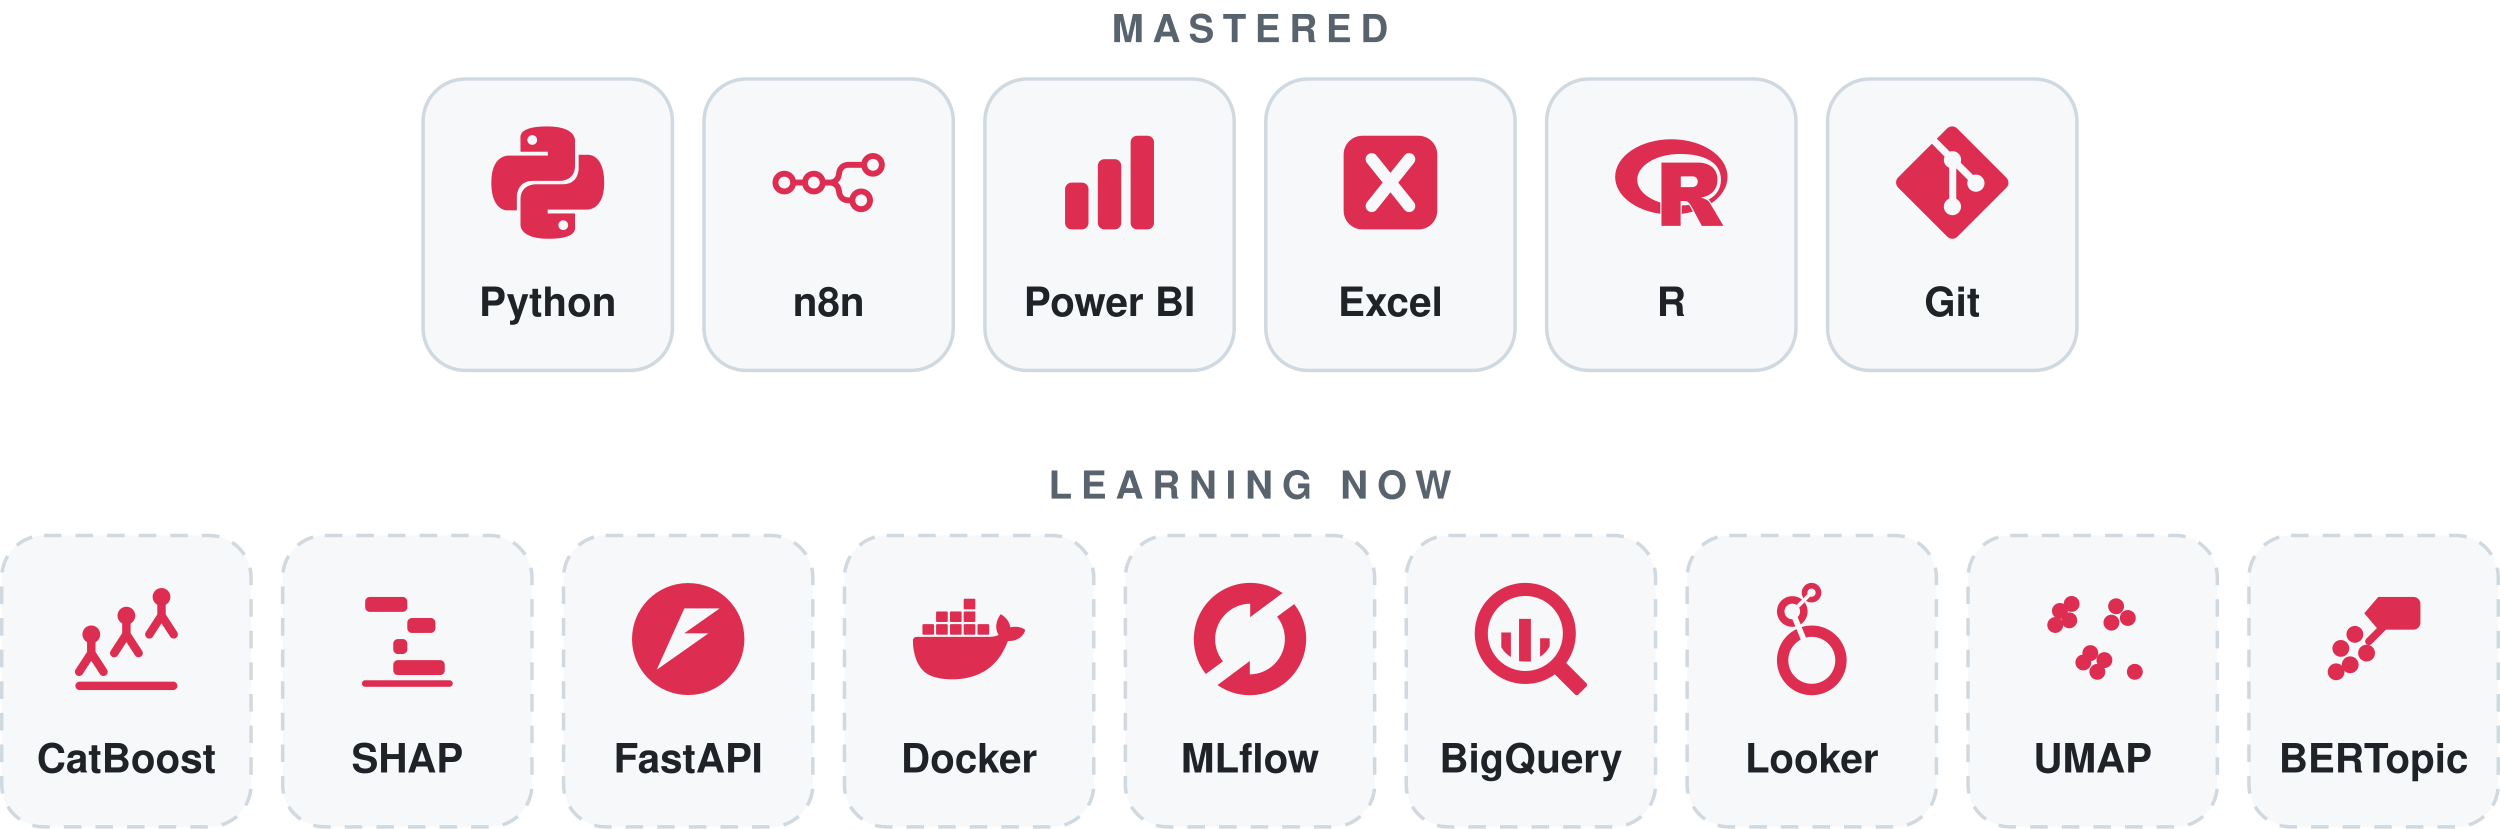
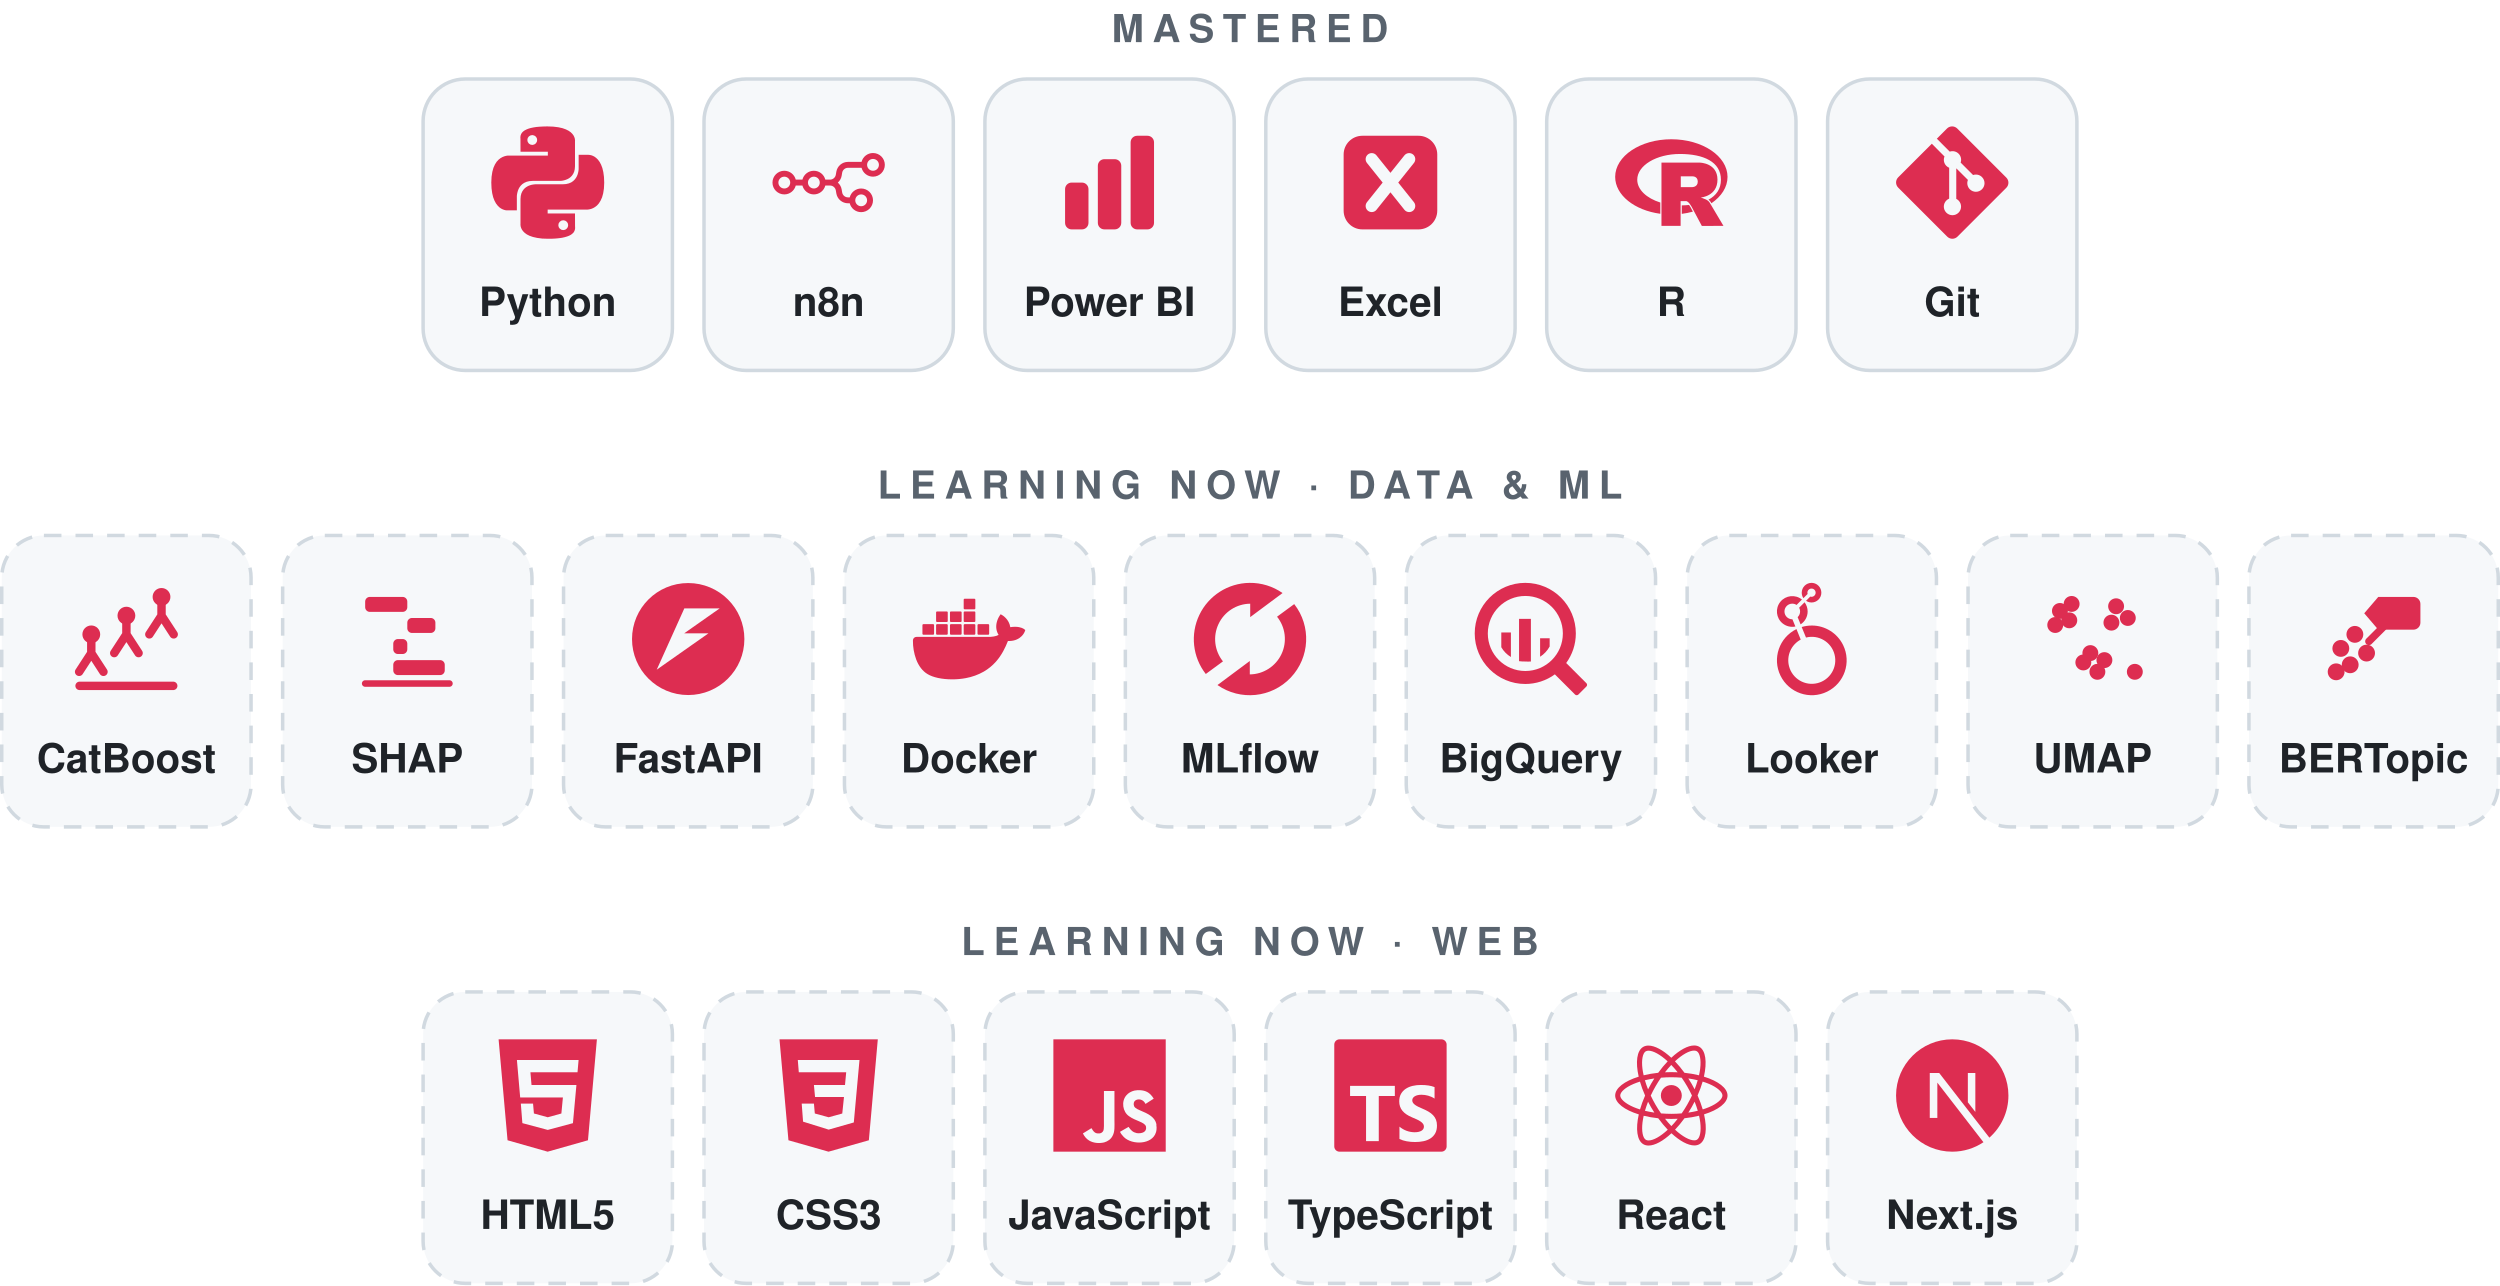
- <svg xmlns="http://www.w3.org/2000/svg" viewBox="0 0 712 236" width="712" height="236" role="img" aria-label="Mastered: Python, n8n, Power BI, Excel, R, Git. Learning now: CatBoost, SHAP, FastAPI, Docker, MLflow, BigQuery, Looker, UMAP, BERTopic.">
+ <svg xmlns="http://www.w3.org/2000/svg" viewBox="0 0 712 366" width="712" height="366" role="img" aria-label="Mastered: Python, n8n, Power BI, Excel, R, Git. Learning now, data and ML: CatBoost, SHAP, FastAPI, Docker, MLflow, BigQuery, Looker, UMAP, BERTopic. Learning now, web: HTML5, CSS3, JavaScript, TypeScript, React, Next.js.">
  <style>
.fg{fill:#1f2328}.mu{fill:#59636e}.ac{fill:#dd2d51}.acs{stroke:#dd2d51}
.cd{fill:#f6f8fa;stroke:#d1d9e0}.bgs{stroke:#f6f8fa}
@media(prefers-color-scheme:dark){
.fg{fill:#f0f6fc}.mu{fill:#9198a1}.ac{fill:#e04060}.acs{stroke:#e04060}
.cd{fill:#151b23;stroke:#30363d}.bgs{stroke:#151b23}}
</style>
  <text class="mu" x="356.0" y="12" text-anchor="middle" font-family="Montserrat, -apple-system, 'Segoe UI', Helvetica, Arial, sans-serif" font-size="11" font-weight="700" letter-spacing="2.5">MASTERED</text>
  <rect class="cd" x="120.5" y="22.5" width="71" height="83" rx="12" />
  <g transform="translate(140.0 36) scale(1.3333)">
    <path class="ac" d="M14.25.18l.9.2.73.26.59.3.45.32.34.34.25.34.16.33.1.3.04.26.02.2-.01.13V8.5l-.05.63-.13.55-.21.46-.26.38-.3.31-.33.25-.35.19-.35.14-.33.1-.3.07-.26.04-.21.02H8.77l-.69.05-.59.14-.5.22-.41.27-.33.32-.27.35-.2.36-.15.37-.1.35-.07.32-.04.27-.02.21v3.06H3.17l-.21-.03-.28-.07-.32-.12-.35-.18-.36-.26-.36-.36-.35-.46-.32-.59-.28-.73-.21-.88-.14-1.05-.05-1.23.06-1.22.16-1.04.24-.87.32-.71.36-.57.4-.44.42-.33.42-.24.4-.16.36-.1.32-.05.24-.01h.16l.06.01h8.16v-.83H6.18l-.01-2.75-.02-.37.05-.34.11-.31.17-.28.25-.26.31-.23.38-.2.44-.18.51-.15.58-.12.64-.1.71-.06.77-.04.84-.02 1.27.05zm-6.3 1.98l-.23.33-.08.41.08.41.23.34.33.22.41.09.41-.09.33-.22.23-.34.08-.41-.08-.41-.23-.33-.33-.22-.41-.09-.41.09zm13.09 3.95l.28.06.32.12.35.18.36.27.36.35.35.47.32.59.28.73.21.88.14 1.04.05 1.23-.06 1.23-.16 1.04-.24.86-.32.71-.36.57-.4.45-.42.33-.42.24-.4.16-.36.09-.32.05-.24.02-.16-.01h-8.22v.82h5.84l.01 2.76.02.36-.05.34-.11.31-.17.29-.25.25-.31.24-.38.2-.44.17-.51.15-.58.13-.64.09-.71.07-.77.04-.84.01-1.27-.04-1.07-.14-.9-.2-.73-.25-.59-.3-.45-.33-.34-.34-.25-.34-.16-.33-.1-.3-.04-.25-.02-.2.01-.13v-5.34l.05-.64.13-.54.21-.46.26-.38.3-.32.33-.24.35-.2.35-.14.33-.1.3-.06.26-.04.21-.02.13-.01h5.84l.69-.05.59-.14.5-.21.41-.28.33-.32.27-.35.2-.36.15-.36.1-.35.07-.32.04-.28.02-.21V6.07h2.09l.14.01zm-6.47 14.25l-.23.33-.08.41.08.41.23.33.33.23.41.08.41-.08.33-.23.23-.33.08-.41-.08-.41-.23-.33-.33-.23-.41-.08-.41.08z" />
  </g>
  <text class="fg" x="156.0" y="90" text-anchor="middle" font-family="Montserrat, -apple-system, 'Segoe UI', Helvetica, Arial, sans-serif" font-size="11.5" font-weight="600">Python</text>
  <rect class="cd" x="200.5" y="22.5" width="71" height="83" rx="12" />
  <g transform="translate(220.0 36) scale(1.3333)">
    <path class="ac" d="M21.474 5.684c-1.177 0-2.166.805-2.447 1.895h-2.896c-1.235 0-2.289.893-2.492 2.111l-.104.623a1.263 1.263 0 0 1-1.246 1.056H11.289c-.281-1.09-1.27-1.895-2.447-1.895s-2.166.805-2.447 1.895H4.973c-.281-1.09-1.27-1.895-2.447-1.895C1.131 9.474 0 10.605 0 12s1.131 2.526 2.526 2.526c1.177 0 2.166-.805 2.447-1.895h1.422c.28 1.09 1.27 1.895 2.447 1.895 1.177 0 2.166-.805 2.447-1.895h1.001a1.263 1.263 0 0 1 1.246 1.056l.104.623c.203 1.218 1.257 2.111 2.492 2.111h.369c.28 1.089 1.27 1.895 2.447 1.895 1.395 0 2.526-1.131 2.526-2.526s-1.131-2.526-2.526-2.526c-1.177 0-2.166.805-2.447 1.895h-.369a1.263 1.263 0 0 1-1.246-1.056l-.104-.623A2.52 2.52 0 0 0 13.961 12a2.52 2.52 0 0 0 .821-1.479l.104-.623a1.263 1.263 0 0 1 1.246-1.056h2.896c.281 1.09 1.27 1.895 2.447 1.895 1.395 0 2.526-1.131 2.526-2.526s-1.131-2.526-2.526-2.526m0 1.263a1.263 1.263 0 0 1 1.263 1.263 1.263 1.263 0 0 1-1.263 1.263 1.263 1.263 0 0 1-1.263-1.263 1.263 1.263 0 0 1 1.263-1.263M2.526 10.737A1.263 1.263 0 0 1 3.789 12a1.263 1.263 0 0 1-1.263 1.263A1.263 1.263 0 0 1 1.263 12a1.263 1.263 0 0 1 1.263-1.263m6.316 0A1.263 1.263 0 0 1 10.105 12a1.263 1.263 0 0 1-1.263 1.263A1.263 1.263 0 0 1 7.579 12a1.263 1.263 0 0 1 1.263-1.263m10.105 3.789a1.263 1.263 0 0 1 1.263 1.263 1.263 1.263 0 0 1-1.263 1.263 1.263 1.263 0 0 1-1.263-1.263 1.263 1.263 0 0 1 1.263-1.263" />
  </g>
  <text class="fg" x="236.0" y="90" text-anchor="middle" font-family="Montserrat, -apple-system, 'Segoe UI', Helvetica, Arial, sans-serif" font-size="11.5" font-weight="600">n8n</text>
  <rect class="cd" x="280.5" y="22.5" width="71" height="83" rx="12" />
  <g transform="translate(300.0 36) scale(1.3333)">
    <rect class="ac" x="2.5" y="12" width="5" height="10" rx="1.4" />
    <rect class="ac" x="9.5" y="7" width="5" height="15" rx="1.4" />
    <rect class="ac" x="16.5" y="2" width="5" height="20" rx="1.4" />
  </g>
  <text class="fg" x="316.0" y="90" text-anchor="middle" font-family="Montserrat, -apple-system, 'Segoe UI', Helvetica, Arial, sans-serif" font-size="11.5" font-weight="600">Power BI</text>
  <rect class="cd" x="360.5" y="22.5" width="71" height="83" rx="12" />
  <g transform="translate(380.0 36) scale(1.3333)">
    <rect class="ac" x="2" y="2" width="20" height="20" rx="4" />
    <path class="bgs" d="M8 7l8 10M16 7L8 17" stroke-width="2.6" stroke-linecap="round" fill="none" />
  </g>
  <text class="fg" x="396.0" y="90" text-anchor="middle" font-family="Montserrat, -apple-system, 'Segoe UI', Helvetica, Arial, sans-serif" font-size="11.5" font-weight="600">Excel</text>
  <rect class="cd" x="440.5" y="22.5" width="71" height="83" rx="12" />
  <g transform="translate(460.0 36) scale(1.3333)">
    <path class="ac" d="M12 2.746c-6.627 0-12 3.599-12 8.037 0 3.897 4.144 7.144 9.64 7.88V16.26c-2.924-.915-4.925-2.755-4.925-4.877 0-3.035 4.084-5.494 9.12-5.494 5.038 0 8.757 1.683 8.757 5.494 0 1.976-.999 3.379-2.662 4.272.09.066.174.128.258.216.169.149.25.363.372.544 2.128-1.45 3.44-3.437 3.44-5.631 0-4.44-5.373-8.038-12-8.038zm-2.111 4.99v13.516l4.093-.002-.002-5.291h1.1c.225 0 .321.066.549.25.272.22.715.982.715.982l2.164 4.063 4.627-.002-2.864-4.826s-.086-.193-.265-.383a2.22 2.22 0 00-.582-.416c-.422-.214-1.149-.434-1.149-.434s3.578-.264 3.578-3.826c0-3.562-3.744-3.63-3.744-3.63zm4.127 2.93l2.478.002s1.149-.062 1.149 1.127c0 1.165-1.149 1.17-1.149 1.17h-2.478zm1.754 6.119c-.494.049-1.012.079-1.54.088v1.807a16.622 16.622 0 002.37-.473l-.471-.891s-.108-.183-.248-.394c-.039-.054-.08-.098-.111-.137z" />
  </g>
  <text class="fg" x="476.0" y="90" text-anchor="middle" font-family="Montserrat, -apple-system, 'Segoe UI', Helvetica, Arial, sans-serif" font-size="11.5" font-weight="600">R</text>
  <rect class="cd" x="520.5" y="22.5" width="71" height="83" rx="12" />
  <g transform="translate(540.0 36) scale(1.3333)">
    <path class="ac" d="M23.546 10.93L13.067.452c-.604-.603-1.582-.603-2.188 0L8.708 2.627l2.76 2.76c.645-.215 1.379-.07 1.889.441.516.515.658 1.258.438 1.9l2.658 2.66c.645-.223 1.387-.078 1.9.435.721.72.721 1.884 0 2.604-.719.719-1.881.719-2.6 0-.539-.541-.674-1.337-.404-1.996L12.86 8.955v6.525c.176.086.342.203.488.348.713.721.713 1.883 0 2.6-.719.721-1.889.721-2.609 0-.719-.719-.719-1.879 0-2.598.182-.18.387-.316.605-.406V8.835c-.217-.091-.424-.222-.6-.401-.545-.545-.676-1.342-.396-2.009L7.636 3.7.45 10.881c-.6.605-.6 1.584 0 2.189l10.48 10.477c.604.604 1.582.604 2.186 0l10.43-10.43c.605-.603.605-1.582 0-2.187" />
  </g>
  <text class="fg" x="556.0" y="90" text-anchor="middle" font-family="Montserrat, -apple-system, 'Segoe UI', Helvetica, Arial, sans-serif" font-size="11.5" font-weight="600">Git</text>
-   <text class="mu" x="356.0" y="142" text-anchor="middle" font-family="Montserrat, -apple-system, 'Segoe UI', Helvetica, Arial, sans-serif" font-size="11" font-weight="700" letter-spacing="2.5">LEARNING NOW</text>
+   <text class="mu" x="356.0" y="142" text-anchor="middle" font-family="Montserrat, -apple-system, 'Segoe UI', Helvetica, Arial, sans-serif" font-size="11" font-weight="700" letter-spacing="2.5">LEARNING NOW · DATA &amp; ML</text>
  <rect class="cd" x="0.5" y="152.5" width="71" height="83" rx="12" stroke-dasharray="5 4" />
  <g transform="translate(20.0 166) scale(1.3333)">
    <path class="acs" d="M4.5 11v4M4.5 15l-2.6 4M4.5 15l2.6 4" fill="none" stroke-width="1.8" stroke-linecap="round" />
    <circle class="ac" cx="4.5" cy="11" r="1.9" />
    <path class="acs" d="M12 7v4M12 11l-2.6 4M12 11l2.6 4" fill="none" stroke-width="1.8" stroke-linecap="round" />
    <circle class="ac" cx="12" cy="7" r="1.9" />
    <path class="acs" d="M19.5 3v4M19.5 7l-2.6 4M19.5 7l2.6 4" fill="none" stroke-width="1.8" stroke-linecap="round" />
    <circle class="ac" cx="19.5" cy="3" r="1.9" />
    <path class="acs" d="M2 22h20" stroke-width="1.8" stroke-linecap="round" />
  </g>
  <text class="fg" x="36.0" y="220" text-anchor="middle" font-family="Montserrat, -apple-system, 'Segoe UI', Helvetica, Arial, sans-serif" font-size="11.5" font-weight="600">CatBoost</text>
  <rect class="cd" x="80.5" y="152.5" width="71" height="83" rx="12" stroke-dasharray="5 4" />
  <g transform="translate(100.0 166) scale(1.3333)">
    <rect class="ac" x="3" y="3" width="9" height="3.2" rx="1" />
    <rect class="ac" x="12" y="7.5" width="6" height="3.2" rx="1" />
    <rect class="ac" x="9" y="12" width="3" height="3.2" rx="1" />
    <rect class="ac" x="9" y="16.5" width="11" height="3.2" rx="1" />
    <path class="acs" d="M3 21.5h18" stroke-width="1.4" stroke-linecap="round" />
  </g>
  <text class="fg" x="116.0" y="220" text-anchor="middle" font-family="Montserrat, -apple-system, 'Segoe UI', Helvetica, Arial, sans-serif" font-size="11.5" font-weight="600">SHAP</text>
  <rect class="cd" x="160.5" y="152.5" width="71" height="83" rx="12" stroke-dasharray="5 4" />
  <g transform="translate(180.0 166) scale(1.3333)">
    <path class="ac" d="M12 .039C5.373.038 0 5.393 0 11.999c-.001 6.607 5.372 11.963 12 11.963 6.628 0 12.001-5.356 12-11.963-0-6.606-5.373-11.96-12-11.96m-.829 5.415h7.55l-7.58 5.328h5.183L5.279 18.544q2.947-6.544 5.892-13.09" />
  </g>
  <text class="fg" x="196.0" y="220" text-anchor="middle" font-family="Montserrat, -apple-system, 'Segoe UI', Helvetica, Arial, sans-serif" font-size="11.5" font-weight="600">FastAPI</text>
  <rect class="cd" x="240.5" y="152.5" width="71" height="83" rx="12" stroke-dasharray="5 4" />
  <g transform="translate(260.0 166) scale(1.3333)">
    <path class="ac" d="M13.983 11.078h2.119a.186.186 0 00.186-.185V9.006a.186.186 0 00-.186-.186h-2.119a.185.185 0 00-.185.185v1.888c0 .102.083.185.185.185m-2.954-5.43h2.118a.186.186 0 00.186-.186V3.574a.186.186 0 00-.186-.185h-2.118a.185.185 0 00-.185.185v1.888c0 .102.082.185.185.185m0 2.716h2.118a.187.187 0 00.186-.186V6.29a.186.186 0 00-.186-.185h-2.118a.185.185 0 00-.185.185v1.887c0 .102.082.185.185.186m-2.93 0h2.12a.186.186 0 00.184-.186V6.29a.185.185 0 00-.185-.185H8.1a.185.185 0 00-.185.185v1.887c0 .102.083.185.185.186m-2.964 0h2.119a.186.186 0 00.185-.186V6.29a.185.185 0 00-.185-.185H5.136a.186.186 0 00-.186.185v1.887c0 .102.084.185.186.186m5.893 2.715h2.118a.186.186 0 00.186-.185V9.006a.186.186 0 00-.186-.186h-2.118a.185.185 0 00-.185.185v1.888c0 .102.082.185.185.185m-2.93 0h2.12a.185.185 0 00.184-.185V9.006a.185.185 0 00-.184-.186h-2.12a.185.185 0 00-.184.185v1.888c0 .102.083.185.185.185m-2.964 0h2.119a.185.185 0 00.185-.185V9.006a.185.185 0 00-.184-.186h-2.12a.186.186 0 00-.186.186v1.887c0 .102.084.185.186.185m-2.92 0h2.12a.185.185 0 00.184-.185V9.006a.185.185 0 00-.184-.186h-2.12a.185.185 0 00-.184.185v1.888c0 .102.082.185.185.185M23.763 9.89c-.065-.051-.672-.51-1.954-.51-.338.001-.676.03-1.01.087-.248-1.7-1.653-2.53-1.716-2.566l-.344-.199-.226.327c-.284.438-.49.922-.612 1.43-.23.97-.09 1.882.403 2.661-.595.332-1.55.413-1.744.42H.751a.751.751 0 00-.75.748 11.376 11.376 0 00.692 4.062c.545 1.428 1.355 2.48 2.41 3.124 1.18.723 3.1 1.137 5.275 1.137.983.003 1.963-.086 2.93-.266a12.248 12.248 0 003.823-1.389c.98-.567 1.86-1.288 2.61-2.136 1.252-1.418 1.998-2.997 2.553-4.4h.221c1.372 0 2.215-.549 2.68-1.009.309-.293.55-.65.707-1.046l.098-.288Z" />
  </g>
  <text class="fg" x="276.0" y="220" text-anchor="middle" font-family="Montserrat, -apple-system, 'Segoe UI', Helvetica, Arial, sans-serif" font-size="11.5" font-weight="600">Docker</text>
  <rect class="cd" x="320.5" y="152.5" width="71" height="83" rx="12" stroke-dasharray="5 4" />
  <g transform="translate(340.0 166) scale(1.3333)">
    <path class="ac" d="M11.883.002a12.044 12.044 0 0 0-9.326 19.463l3.668-2.694A7.573 7.573 0 0 1 12.043 4.45v2.867l6.908-5.14A12.012 12.012 0 0 0 11.883.002zm9.562 4.533L17.777 7.23a7.573 7.573 0 0 1-5.818 12.322v-2.867l-6.908 5.14a12.046 12.046 0 0 0 16.394-17.29z" />
  </g>
  <text class="fg" x="356.0" y="220" text-anchor="middle" font-family="Montserrat, -apple-system, 'Segoe UI', Helvetica, Arial, sans-serif" font-size="11.5" font-weight="600">MLflow</text>
  <rect class="cd" x="400.5" y="152.5" width="71" height="83" rx="12" stroke-dasharray="5 4" />
  <g transform="translate(420.0 166) scale(1.3333)">
    <path class="ac" d="M5.676 10.595h2.052v5.244a5.892 5.892 0 0 1-2.052-2.088v-3.156zm18.179 10.836a.504.504 0 0 1 0 .708l-1.716 1.716a.504.504 0 0 1-.708 0l-4.248-4.248a.206.206 0 0 1-.007-.007c-.02-.02-.028-.045-.043-.066a10.736 10.736 0 0 1-6.334 2.065C4.835 21.599 0 16.764 0 10.799S4.835 0 10.8 0s10.799 4.835 10.799 10.8c0 2.369-.772 4.553-2.066 6.333.025.017.052.028.074.05l4.248 4.248zm-5.028-10.632a8.015 8.015 0 1 0-8.028 8.028h.024a8.016 8.016 0 0 0 8.004-8.028zm-4.86 4.98a6.002 6.002 0 0 0 2.04-2.184v-1.764h-2.04v3.948zm-4.5.948c.442.057.887.08 1.332.072.4.025.8.025 1.2 0V7.692H9.468v9.035z" />
  </g>
  <text class="fg" x="436.0" y="220" text-anchor="middle" font-family="Montserrat, -apple-system, 'Segoe UI', Helvetica, Arial, sans-serif" font-size="11.5" font-weight="600">BigQuery</text>
  <rect class="cd" x="480.5" y="152.5" width="71" height="83" rx="12" stroke-dasharray="5 4" />
  <g transform="translate(500.0 166) scale(1.3333)">
    <path class="ac" d="M11.947 0c-1.16.002-2.098.944-2.096 2.104a2.1 2.1 0 00.356 1.166l.895-.896a.884.884 0 11.565.564l-.895.895c.959.648 2.262.395 2.91-.564.648-.959.395-2.262-.564-2.91A2.096 2.096 0 0011.947 0zm-.835 6.113a3.263 3.263 0 00-.653-1.965l-1.164 1.162a1.667 1.667 0 01-.318 2.012l.632 1.545a3.282 3.282 0 001.503-2.754zm-3.25 1.666h-.03c-.922.001-1.67-.746-1.671-1.667-.001-.922.745-1.67 1.667-1.671a1.669 1.669 0 01.919.275l1.152-1.152c-1.407-1.141-3.472-.926-4.614.481s-.926 3.472.481 4.614a3.28 3.28 0 002.728.665l-.633-1.544v-.001zm4.128 1.336c-.728 0-1.452.106-2.15.315l.922 2.252c2.687-.682 5.418.944 6.1 3.631.682 2.687-.944 5.418-3.631 6.1s-5.418-.944-6.1-3.631c-.568-2.239.466-4.577 2.504-5.664l-.91-2.245c-3.691 1.808-5.217 6.266-3.409 9.957l.001.001c1.808 3.691 6.266 5.217 9.957 3.409l.001-.001c3.691-1.807 5.219-6.264 3.412-9.956a7.442 7.442 0 00-6.686-4.17h-.008l-.001.001z" />
  </g>
  <text class="fg" x="516.0" y="220" text-anchor="middle" font-family="Montserrat, -apple-system, 'Segoe UI', Helvetica, Arial, sans-serif" font-size="11.5" font-weight="600">Looker</text>
  <rect class="cd" x="560.5" y="152.5" width="71" height="83" rx="12" stroke-dasharray="5 4" />
  <g transform="translate(580.0 166) scale(1.3333)">
    <circle class="ac" cx="5" cy="6" r="1.7" />
    <circle class="ac" cx="7.5" cy="4.5" r="1.7" />
    <circle class="ac" cx="4" cy="9" r="1.7" />
    <circle class="ac" cx="7" cy="8" r="1.7" />
    <circle class="ac" cx="17" cy="5" r="1.7" />
    <circle class="ac" cx="19.5" cy="7.5" r="1.7" />
    <circle class="ac" cx="16" cy="8.5" r="1.7" />
    <circle class="ac" cx="10" cy="17" r="1.7" />
    <circle class="ac" cx="13" cy="19" r="1.7" />
    <circle class="ac" cx="11.5" cy="15" r="1.7" />
    <circle class="ac" cx="14.5" cy="16.5" r="1.7" />
    <circle class="ac" cx="21" cy="19" r="1.7" />
  </g>
  <text class="fg" x="596.0" y="220" text-anchor="middle" font-family="Montserrat, -apple-system, 'Segoe UI', Helvetica, Arial, sans-serif" font-size="11.5" font-weight="600">UMAP</text>
  <rect class="cd" x="640.5" y="152.5" width="71" height="83" rx="12" stroke-dasharray="5 4" />
  <g transform="translate(660.0 166) scale(1.3333)">
    <circle class="ac" cx="5" cy="14" r="1.8" />
    <circle class="ac" cx="8" cy="11" r="1.8" />
    <circle class="ac" cx="7" cy="17.5" r="1.8" />
    <circle class="ac" cx="10.5" cy="15" r="1.8" />
    <circle class="ac" cx="4" cy="19" r="1.8" />
    <path class="ac" d="M13 3h7.5a1.5 1.5 0 0 1 1.5 1.5v4a1.5 1.5 0 0 1-1.5 1.5H13l-3-3.5z" />
    <path class="acs" d="M11 12.5l3-3" stroke-width="1.6" stroke-linecap="round" />
  </g>
  <text class="fg" x="676.0" y="220" text-anchor="middle" font-family="Montserrat, -apple-system, 'Segoe UI', Helvetica, Arial, sans-serif" font-size="11.5" font-weight="600">BERTopic</text>
+   <text class="mu" x="356.0" y="272" text-anchor="middle" font-family="Montserrat, -apple-system, 'Segoe UI', Helvetica, Arial, sans-serif" font-size="11" font-weight="700" letter-spacing="2.5">LEARNING NOW · WEB</text>
+   <rect class="cd" x="120.5" y="282.5" width="71" height="83" rx="12" stroke-dasharray="5 4" />
+   <g transform="translate(140.0 296) scale(1.3333)">
+     <path class="ac" d="M1.5 0h21l-1.91 21.563L11.977 24l-8.564-2.438L1.5 0zm7.031 9.75l-.232-2.718 10.059.003.23-2.622L5.412 4.41l.698 8.01h9.126l-.326 3.426-2.91.804-2.955-.81-.188-2.11H6.248l.33 4.171L12 19.351l5.379-1.443.744-8.157H8.531z" />
+   </g>
+   <text class="fg" x="156.0" y="350" text-anchor="middle" font-family="Montserrat, -apple-system, 'Segoe UI', Helvetica, Arial, sans-serif" font-size="11.5" font-weight="600">HTML5</text>
+   <rect class="cd" x="200.5" y="282.5" width="71" height="83" rx="12" stroke-dasharray="5 4" />
+   <g transform="translate(220.0 296) scale(1.3333)">
+     <path class="ac" d="M1.5 0h21l-1.91 21.563L11.977 24l-8.565-2.438L1.5 0zm17.09 4.413L5.41 4.41l.213 2.622 10.125.002-.255 2.716h-6.64l.24 2.573h6.182l-.366 3.523-2.91.804-2.956-.81-.188-2.11h-2.61l.29 3.855L12 19.288l5.373-1.53L18.59 4.414z" />
+   </g>
+   <text class="fg" x="236.0" y="350" text-anchor="middle" font-family="Montserrat, -apple-system, 'Segoe UI', Helvetica, Arial, sans-serif" font-size="11.5" font-weight="600">CSS3</text>
+   <rect class="cd" x="280.5" y="282.5" width="71" height="83" rx="12" stroke-dasharray="5 4" />
+   <g transform="translate(300.0 296) scale(1.3333)">
+     <path class="ac" d="M0 0h24v24H0V0zm22.034 18.276c-.175-1.095-.888-2.015-3.003-2.873-.736-.345-1.554-.585-1.797-1.14-.091-.33-.105-.51-.046-.705.15-.646.915-.84 1.515-.66.39.12.75.42.976.9 1.034-.676 1.034-.676 1.755-1.125-.27-.42-.404-.601-.586-.78-.63-.705-1.469-1.065-2.834-1.034l-.705.089c-.676.165-1.32.525-1.71 1.005-1.14 1.291-.811 3.541.569 4.471 1.365 1.02 3.361 1.244 3.616 2.205.24 1.17-.87 1.545-1.966 1.41-.811-.18-1.26-.586-1.755-1.336l-1.83 1.051c.21.48.45.689.81 1.109 1.74 1.756 6.09 1.666 6.871-1.004.029-.09.24-.705.074-1.65l.046.067zm-8.983-7.245h-2.248c0 1.938-.009 3.864-.009 5.805 0 1.232.063 2.363-.138 2.711-.33.689-1.18.601-1.566.48-.396-.196-.597-.466-.83-.855-.063-.105-.11-.196-.127-.196l-1.825 1.125c.305.63.75 1.172 1.324 1.517.855.51 2.004.675 3.207.405.783-.226 1.458-.691 1.811-1.411.51-.93.402-2.07.397-3.346.012-2.054 0-4.109 0-6.179l.004-.056z" />
+   </g>
+   <text class="fg" x="316.0" y="350" text-anchor="middle" font-family="Montserrat, -apple-system, 'Segoe UI', Helvetica, Arial, sans-serif" font-size="11.5" font-weight="600">JavaScript</text>
+   <rect class="cd" x="360.5" y="282.5" width="71" height="83" rx="12" stroke-dasharray="5 4" />
+   <g transform="translate(380.0 296) scale(1.3333)">
+     <path class="ac" d="M1.125 0C.502 0 0 .502 0 1.125v21.75C0 23.498.502 24 1.125 24h21.75c.623 0 1.125-.502 1.125-1.125V1.125C24 .502 23.498 0 22.875 0zm17.363 9.75c.612 0 1.154.037 1.627.111a6.38 6.38 0 0 1 1.306.34v2.458a3.95 3.95 0 0 0-.643-.361 5.093 5.093 0 0 0-.717-.26 5.453 5.453 0 0 0-1.426-.2c-.3 0-.573.028-.819.086a2.1 2.1 0 0 0-.623.242c-.17.104-.3.229-.393.374a.888.888 0 0 0-.14.49c0 .196.053.373.156.529.104.156.252.304.443.444s.423.276.696.41c.273.135.582.274.926.416.47.197.892.407 1.266.628.374.222.695.473.963.753.268.279.472.598.614.957.142.359.214.776.214 1.253 0 .657-.125 1.21-.373 1.656a3.033 3.033 0 0 1-1.012 1.085 4.38 4.38 0 0 1-1.487.596c-.566.12-1.163.18-1.79.18a9.916 9.916 0 0 1-1.84-.164 5.544 5.544 0 0 1-1.512-.493v-2.63a5.033 5.033 0 0 0 3.237 1.2c.333 0 .624-.03.872-.09.249-.06.456-.144.623-.25.166-.108.29-.234.373-.38a1.023 1.023 0 0 0-.074-1.089 2.12 2.12 0 0 0-.537-.5 5.597 5.597 0 0 0-.807-.444 27.72 27.72 0 0 0-1.007-.436c-.918-.383-1.602-.852-2.053-1.405-.45-.553-.676-1.222-.676-2.005 0-.614.123-1.141.369-1.582.246-.441.58-.804 1.004-1.089a4.494 4.494 0 0 1 1.47-.629 7.536 7.536 0 0 1 1.77-.201zm-15.113.188h9.563v2.166H9.506v9.646H6.789v-9.646H3.375z" />
+   </g>
+   <text class="fg" x="396.0" y="350" text-anchor="middle" font-family="Montserrat, -apple-system, 'Segoe UI', Helvetica, Arial, sans-serif" font-size="11.5" font-weight="600">TypeScript</text>
+   <rect class="cd" x="440.5" y="282.5" width="71" height="83" rx="12" stroke-dasharray="5 4" />
+   <g transform="translate(460.0 296) scale(1.3333)">
+     <path class="ac" d="M14.23 12.004a2.236 2.236 0 0 1-2.235 2.236 2.236 2.236 0 0 1-2.236-2.236 2.236 2.236 0 0 1 2.235-2.236 2.236 2.236 0 0 1 2.236 2.236zm2.648-10.69c-1.346 0-3.107.96-4.888 2.622-1.78-1.653-3.542-2.602-4.887-2.602-.41 0-.783.093-1.106.278-1.375.793-1.683 3.264-.973 6.365C1.98 8.917 0 10.42 0 12.004c0 1.59 1.99 3.097 5.043 4.03-.704 3.113-.39 5.588.988 6.38.32.187.69.275 1.102.275 1.345 0 3.107-.96 4.888-2.624 1.78 1.654 3.542 2.603 4.887 2.603.41 0 .783-.09 1.106-.275 1.374-.792 1.683-3.263.973-6.365C22.02 15.096 24 13.59 24 12.004c0-1.59-1.99-3.097-5.043-4.032.704-3.11.39-5.587-.988-6.38-.318-.184-.688-.277-1.092-.278zm-.005 1.09v.006c.225 0 .406.044.558.127.666.382.955 1.835.73 3.704-.054.46-.142.945-.25 1.44-.96-.236-2.006-.417-3.107-.534-.66-.905-1.345-1.727-2.035-2.447 1.592-1.48 3.087-2.292 4.105-2.295zm-9.77.02c1.012 0 2.514.808 4.11 2.28-.686.72-1.37 1.537-2.02 2.442-1.107.117-2.154.298-3.113.538-.112-.49-.195-.964-.254-1.42-.23-1.868.054-3.32.714-3.707.19-.09.4-.127.563-.132zm4.882 3.05c.455.468.91.992 1.36 1.564-.44-.02-.89-.034-1.345-.034-.46 0-.915.01-1.36.034.44-.572.895-1.096 1.345-1.565zM12 8.1c.74 0 1.477.034 2.202.093.406.582.802 1.203 1.183 1.86.372.64.71 1.29 1.018 1.946-.308.655-.646 1.31-1.013 1.95-.38.66-.773 1.288-1.18 1.87-.728.063-1.466.098-2.21.098-.74 0-1.477-.035-2.202-.093-.406-.582-.802-1.204-1.183-1.86-.372-.64-.71-1.29-1.018-1.946.303-.657.646-1.313 1.013-1.954.38-.66.773-1.286 1.18-1.868.728-.064 1.466-.098 2.21-.098zm-3.635.254c-.24.377-.48.763-.704 1.16-.225.39-.435.782-.635 1.174-.265-.656-.49-1.31-.676-1.947.64-.15 1.315-.283 2.015-.386zm7.26 0c.695.103 1.365.23 2.006.387-.18.632-.405 1.282-.66 1.933-.2-.39-.41-.783-.64-1.174-.225-.392-.465-.774-.705-1.146zm3.063.675c.484.15.944.317 1.375.498 1.732.74 2.852 1.708 2.852 2.476-.005.768-1.125 1.74-2.857 2.475-.42.18-.88.342-1.355.493-.28-.958-.646-1.956-1.1-2.98.45-1.017.81-2.01 1.085-2.964zm-13.395.004c.278.96.645 1.957 1.1 2.98-.45 1.017-.812 2.01-1.086 2.964-.484-.15-.944-.318-1.37-.5-1.732-.737-2.852-1.706-2.852-2.474 0-.768 1.12-1.742 2.852-2.476.42-.18.88-.342 1.356-.494zm11.678 4.28c.265.657.49 1.312.676 1.948-.64.157-1.316.29-2.016.39.24-.375.48-.762.705-1.158.225-.39.435-.788.636-1.18zm-9.945.02c.2.392.41.783.64 1.175.23.39.465.772.705 1.143-.695-.102-1.365-.23-2.006-.386.18-.63.406-1.282.66-1.933zM17.92 16.32c.112.493.2.968.254 1.423.23 1.868-.054 3.32-.714 3.708-.147.09-.338.128-.563.128-1.012 0-2.514-.807-4.11-2.28.686-.72 1.37-1.536 2.02-2.44 1.107-.118 2.154-.3 3.113-.54zm-11.83.01c.96.234 2.006.415 3.107.532.66.905 1.345 1.727 2.035 2.446-1.595 1.483-3.092 2.295-4.11 2.295-.22-.005-.406-.05-.553-.132-.666-.38-.955-1.834-.73-3.703.054-.46.142-.944.25-1.438zm4.56.64c.44.02.89.034 1.345.034.46 0 .915-.01 1.36-.034-.44.572-.895 1.095-1.345 1.565-.455-.47-.91-.993-1.36-1.565z" />
+   </g>
+   <text class="fg" x="476.0" y="350" text-anchor="middle" font-family="Montserrat, -apple-system, 'Segoe UI', Helvetica, Arial, sans-serif" font-size="11.5" font-weight="600">React</text>
+   <rect class="cd" x="520.5" y="282.5" width="71" height="83" rx="12" stroke-dasharray="5 4" />
+   <g transform="translate(540.0 296) scale(1.3333)">
+     <path class="ac" d="M18.665 21.978C16.758 23.255 14.465 24 12 24 5.377 24 0 18.623 0 12S5.377 0 12 0s12 5.377 12 12c0 3.583-1.574 6.801-4.067 9.001L9.219 7.2H7.2v9.596h1.615V9.251l9.85 12.727Zm-3.332-8.533 1.6 2.061V7.2h-1.6v6.245Z" />
+   </g>
+   <text class="fg" x="556.0" y="350" text-anchor="middle" font-family="Montserrat, -apple-system, 'Segoe UI', Helvetica, Arial, sans-serif" font-size="11.5" font-weight="600">Next.js</text>
</svg>
